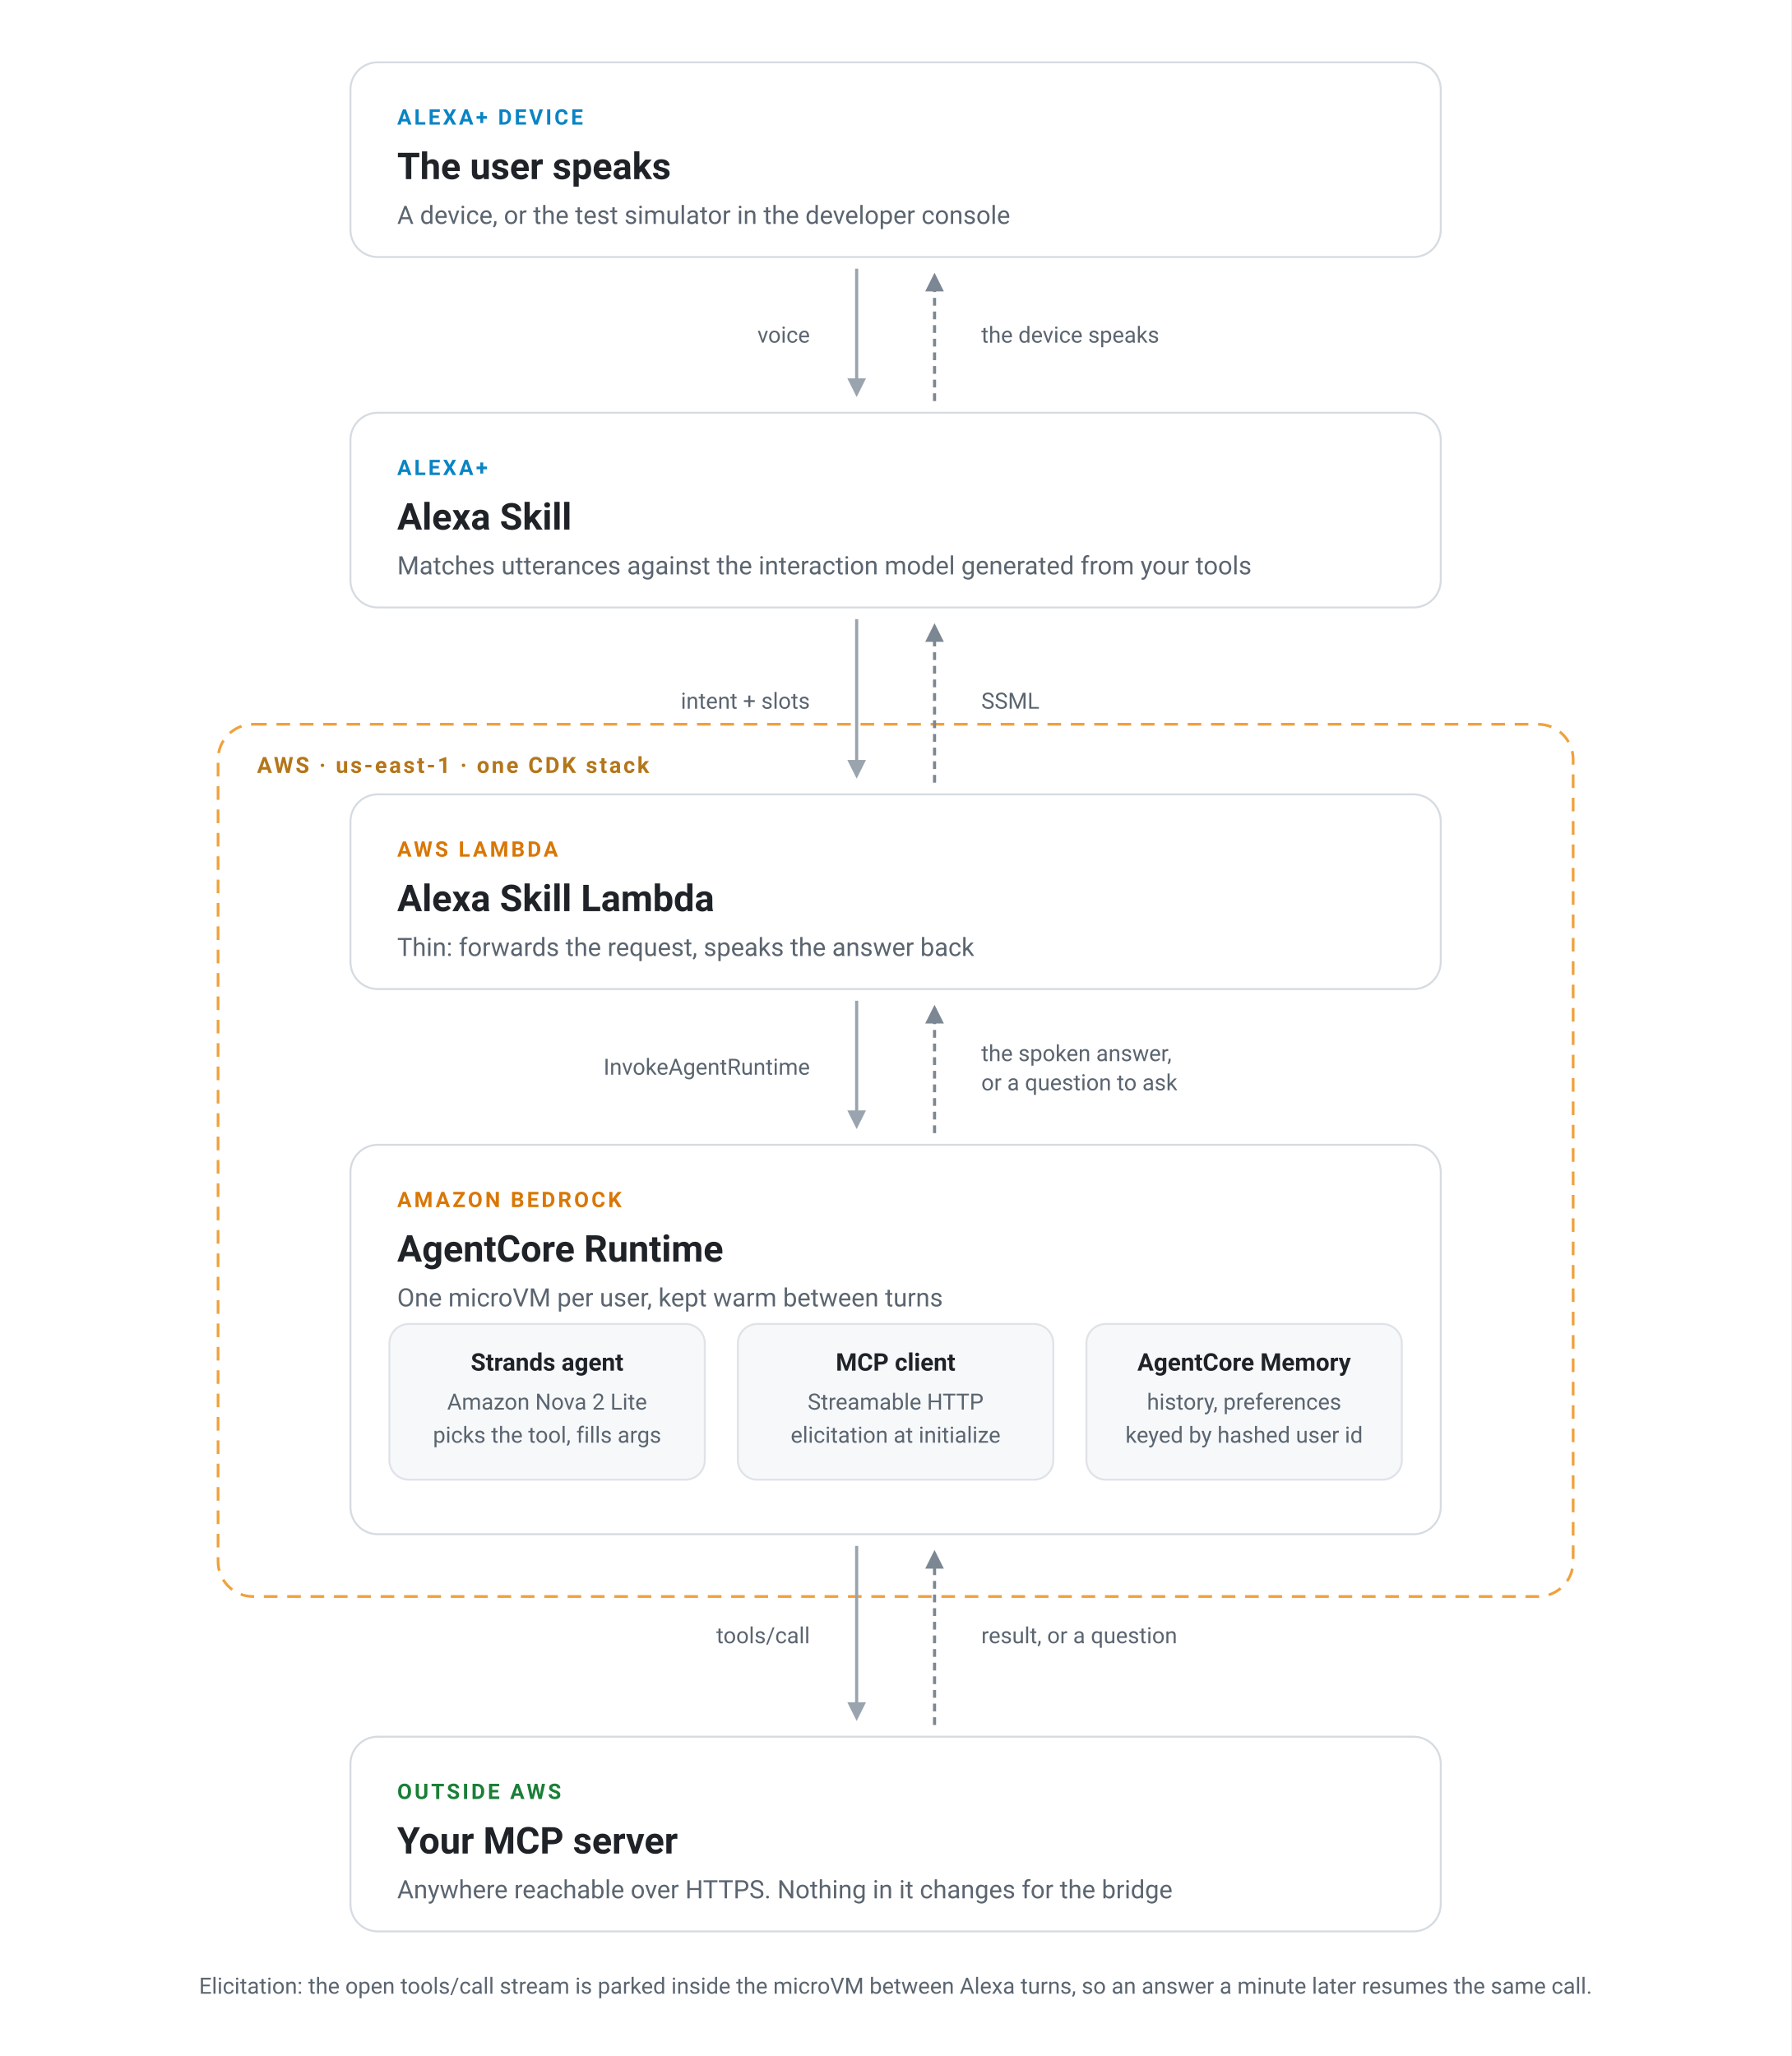
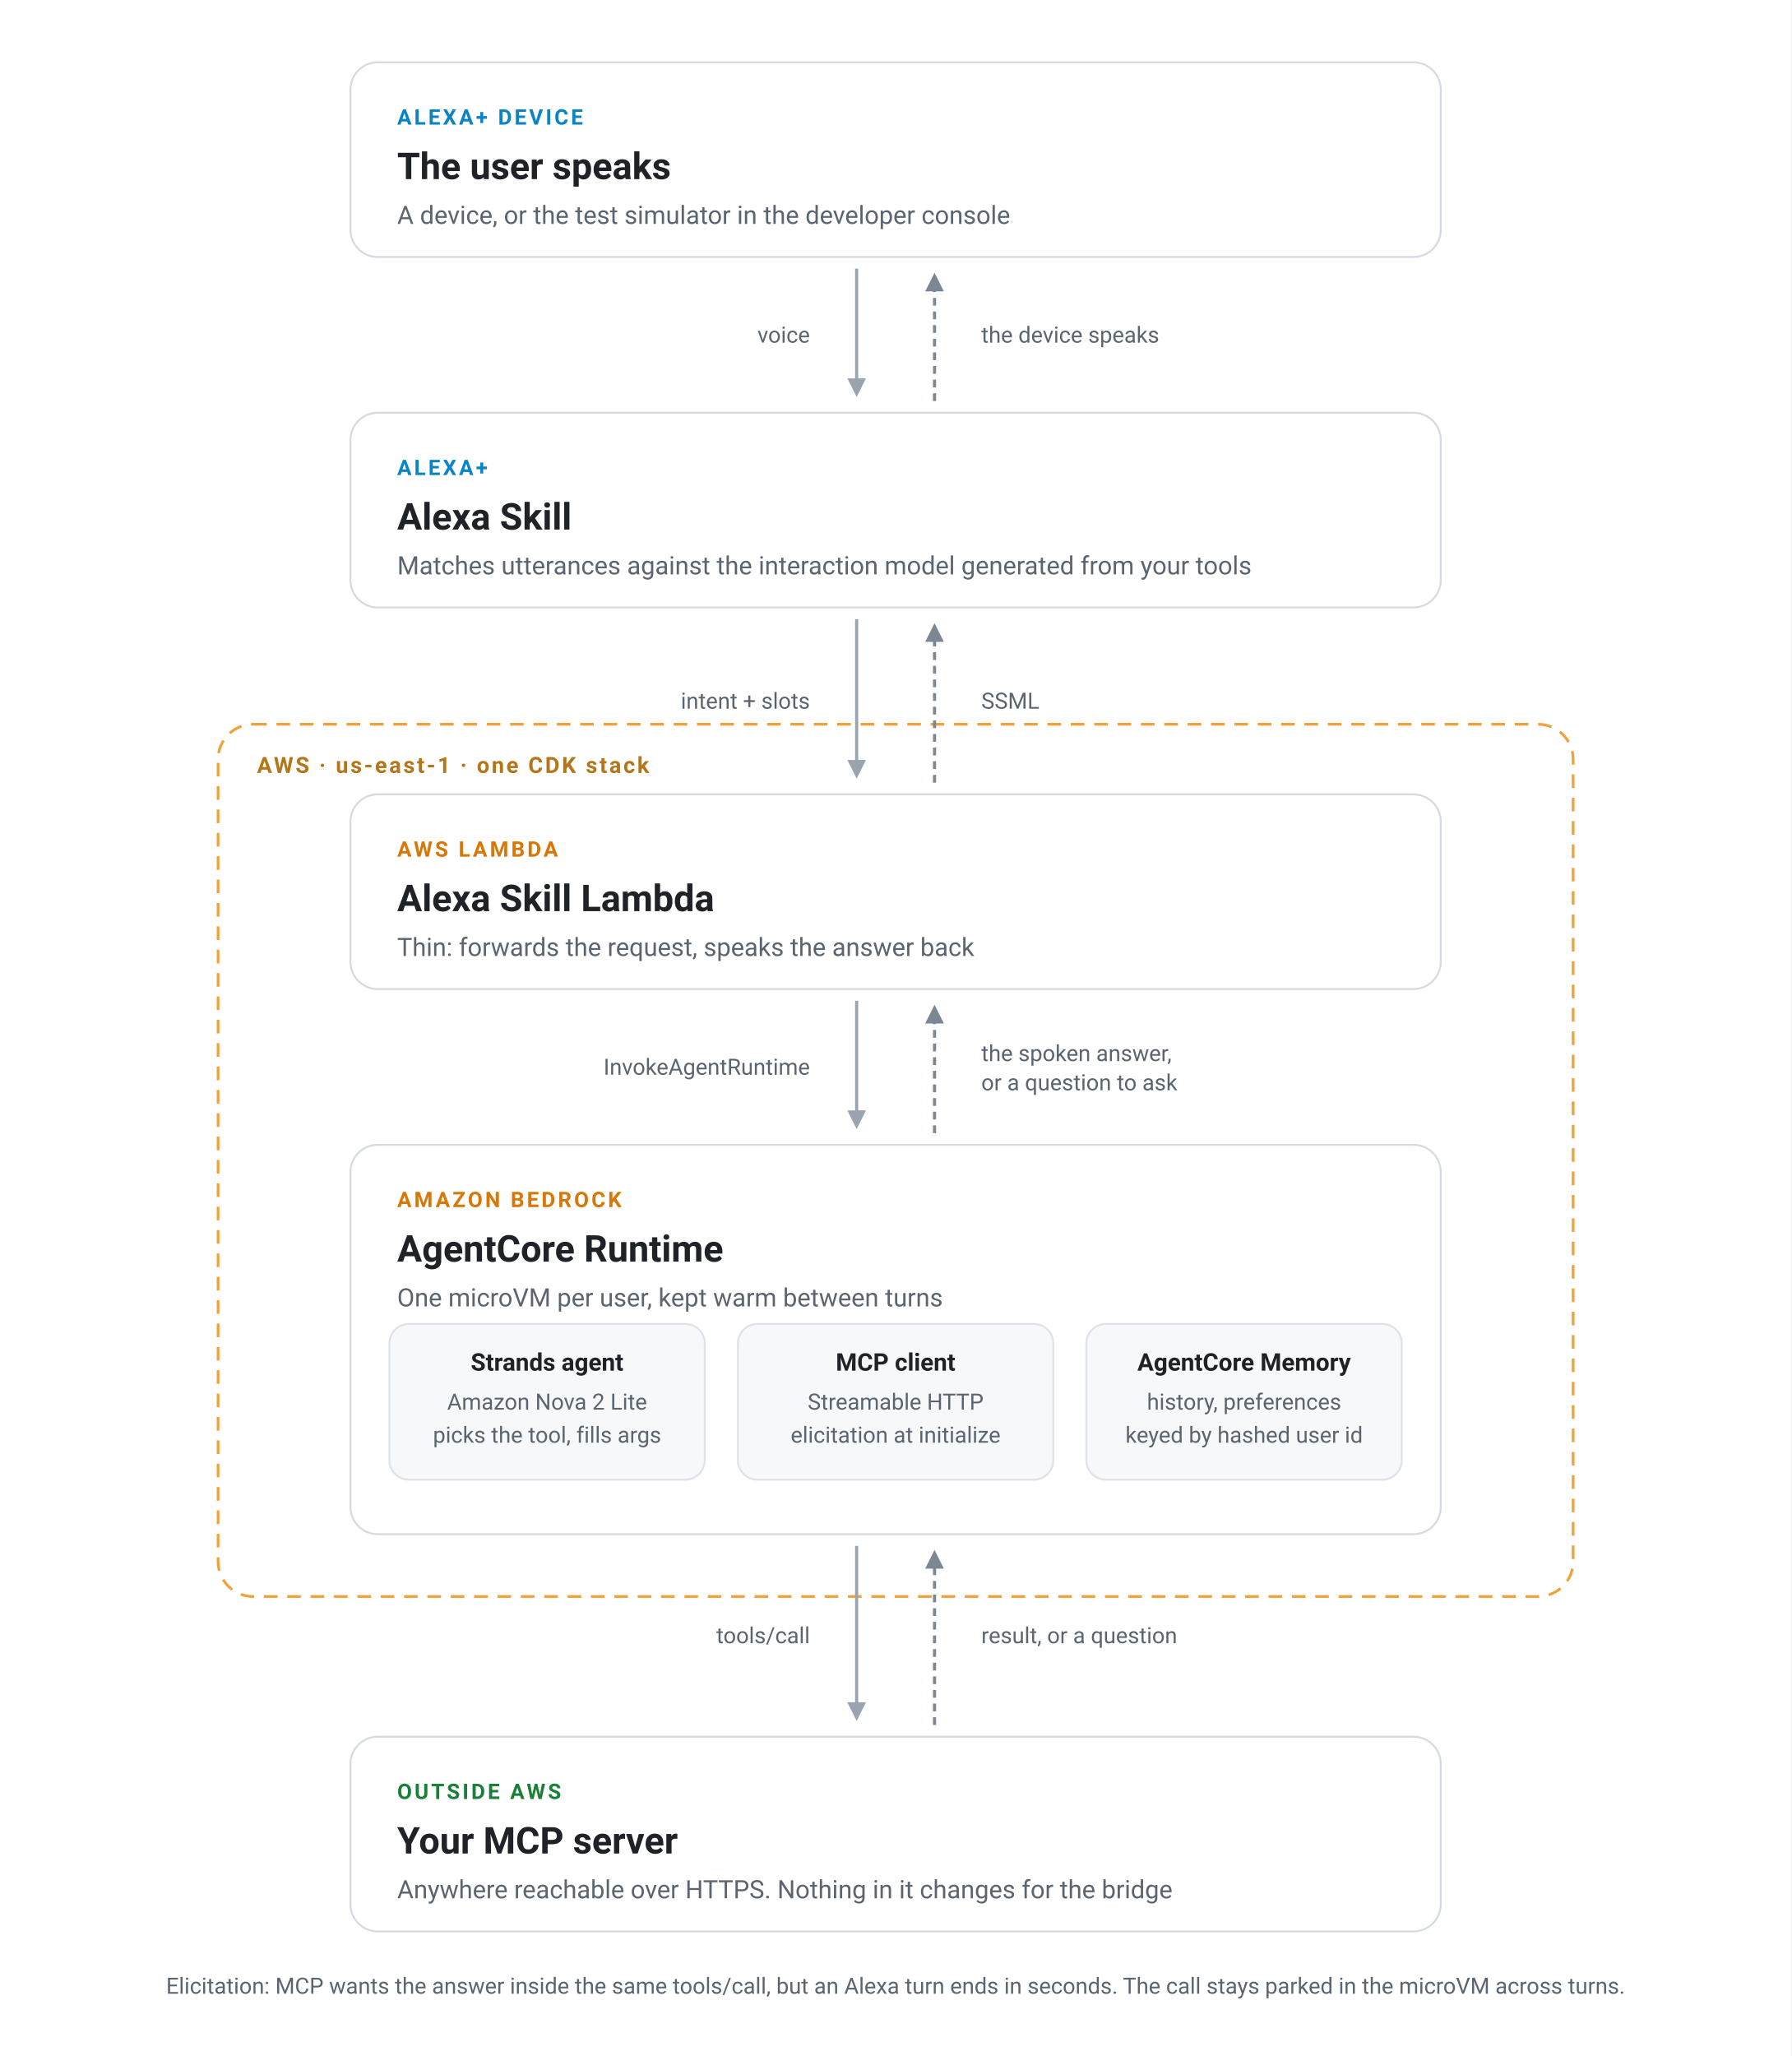
<svg xmlns="http://www.w3.org/2000/svg" viewBox="0 0 920 1056" width="920" height="1056" role="img" aria-label="One Alexa turn, top to bottom: the Alexa+ device sends voice to the Alexa Skill, which matches it to an intent and slots and calls the thin Alexa Skill Lambda. Inside AWS us-east-1 the Lambda invokes AgentCore Runtime, one microVM per user holding a Strands agent on Nova 2 Lite, an MCP client over Streamable HTTP and AgentCore Memory. It calls your MCP server, which sits outside AWS. Every step has a return arrow beside it, and the answer travels the whole way back as speech the device says.">
  <rect width="920" height="1056" fill="#ffffff" />
  <defs>
    <marker id="f" viewBox="0 0 10 10" refX="8" refY="5" markerWidth="6" markerHeight="6" orient="auto">
      <path d="M0 0 L10 5 L0 10 z" fill="#9aa4ae" />
    </marker>
    <marker id="b" viewBox="0 0 10 10" refX="8" refY="5" markerWidth="6" markerHeight="6" orient="auto">
      <path d="M0 0 L10 5 L0 10 z" fill="#7c8794" />
    </marker>
  </defs>
  <g font-family="-apple-system, BlinkMacSystemFont, 'Segoe UI', Roboto, Helvetica, Arial, sans-serif">
    <rect x="112" y="372" width="696" height="448" rx="18" fill="none" stroke="#f0a13a" stroke-dasharray="7 5" stroke-width="1.4" />
    <text x="132" y="397" font-size="11.5" font-weight="600" letter-spacing="1.1" fill="#b4761a">AWS · us-east-1 · one CDK stack</text>
    <rect x="180" y="32" width="560" height="100" rx="14" fill="#ffffff" stroke="#d5dbe1" />
    <text x="204" y="64" font-size="11" font-weight="600" letter-spacing="1.3" fill="#0a84c4">ALEXA+ DEVICE</text>
    <text x="204" y="92" font-size="19" font-weight="600" fill="#1f2328">The user speaks</text>
    <text x="204" y="115" font-size="13" fill="#5b6570">A device, or the test simulator in the developer console</text>
    <line x1="440" y1="138" x2="440" y2="202" stroke="#9aa4ae" stroke-width="1.6" marker-end="url(#f)" />
    <line x1="480" y1="206" x2="480" y2="142" stroke="#7c8794" stroke-width="1.6" stroke-dasharray="4 3" marker-end="url(#b)" />
    <text x="416" y="176" text-anchor="end" font-size="11.5" fill="#5b6570">voice</text>
    <text x="504" y="176" text-anchor="start" font-size="11.5" fill="#5b6570">the device speaks</text>
    <rect x="180" y="212" width="560" height="100" rx="14" fill="#ffffff" stroke="#d5dbe1" />
    <text x="204" y="244" font-size="11" font-weight="600" letter-spacing="1.3" fill="#0a84c4">ALEXA+</text>
    <text x="204" y="272" font-size="19" font-weight="600" fill="#1f2328">Alexa Skill</text>
    <text x="204" y="295" font-size="13" fill="#5b6570">Matches utterances against the interaction model generated from your tools</text>
    <line x1="440" y1="318" x2="440" y2="398" stroke="#9aa4ae" stroke-width="1.6" marker-end="url(#f)" />
    <line x1="480" y1="402" x2="480" y2="322" stroke="#7c8794" stroke-width="1.6" stroke-dasharray="4 3" marker-end="url(#b)" />
    <text x="416" y="364" text-anchor="end" font-size="11.5" fill="#5b6570">intent + slots</text>
    <text x="504" y="364" text-anchor="start" font-size="11.5" fill="#5b6570">SSML</text>
    <rect x="180" y="408" width="560" height="100" rx="14" fill="#ffffff" stroke="#d5dbe1" />
    <text x="204" y="440" font-size="11" font-weight="600" letter-spacing="1.3" fill="#d97706">AWS LAMBDA</text>
    <text x="204" y="468" font-size="19" font-weight="600" fill="#1f2328">Alexa Skill Lambda</text>
    <text x="204" y="491" font-size="13" fill="#5b6570">Thin: forwards the request, speaks the answer back</text>
    <line x1="440" y1="514" x2="440" y2="578" stroke="#9aa4ae" stroke-width="1.6" marker-end="url(#f)" />
    <line x1="480" y1="582" x2="480" y2="518" stroke="#7c8794" stroke-width="1.6" stroke-dasharray="4 3" marker-end="url(#b)" />
    <text x="416" y="552" text-anchor="end" font-size="11.5" fill="#5b6570">InvokeAgentRuntime</text>
    <text x="504" y="545" text-anchor="start" font-size="11.5" fill="#5b6570">the spoken answer,</text>
    <text x="504" y="560" text-anchor="start" font-size="11.5" fill="#5b6570">or a question to ask</text>
    <rect x="180" y="588" width="560" height="200" rx="14" fill="#ffffff" stroke="#d5dbe1" />
    <text x="204" y="620" font-size="11" font-weight="600" letter-spacing="1.3" fill="#d97706">AMAZON BEDROCK</text>
    <text x="204" y="648" font-size="19" font-weight="600" fill="#1f2328">AgentCore Runtime</text>
    <text x="204" y="671" font-size="13" fill="#5b6570">One microVM per user, kept warm between turns</text>
    <rect x="200" y="680" width="162" height="80" rx="10" fill="#f6f8fa" stroke="#dfe3e8" />
    <text x="281" y="704" text-anchor="middle" font-size="12.5" font-weight="600" fill="#1f2328">Strands agent</text>
    <text x="281" y="724" text-anchor="middle" font-size="11.5" fill="#5b6570">Amazon Nova 2 Lite</text>
    <text x="281" y="741" text-anchor="middle" font-size="11.5" fill="#5b6570">picks the tool, fills args</text>
    <rect x="379" y="680" width="162" height="80" rx="10" fill="#f6f8fa" stroke="#dfe3e8" />
    <text x="460" y="704" text-anchor="middle" font-size="12.5" font-weight="600" fill="#1f2328">MCP client</text>
    <text x="460" y="724" text-anchor="middle" font-size="11.5" fill="#5b6570">Streamable HTTP</text>
    <text x="460" y="741" text-anchor="middle" font-size="11.5" fill="#5b6570">elicitation at initialize</text>
    <rect x="558" y="680" width="162" height="80" rx="10" fill="#f6f8fa" stroke="#dfe3e8" />
    <text x="639" y="704" text-anchor="middle" font-size="12.5" font-weight="600" fill="#1f2328">AgentCore Memory</text>
    <text x="639" y="724" text-anchor="middle" font-size="11.5" fill="#5b6570">history, preferences</text>
    <text x="639" y="741" text-anchor="middle" font-size="11.5" fill="#5b6570">keyed by hashed user id</text>
    <line x1="440" y1="794" x2="440" y2="882" stroke="#9aa4ae" stroke-width="1.6" marker-end="url(#f)" />
    <line x1="480" y1="886" x2="480" y2="798" stroke="#7c8794" stroke-width="1.6" stroke-dasharray="4 3" marker-end="url(#b)" />
    <text x="416" y="844" text-anchor="end" font-size="11.5" fill="#5b6570">tools/call</text>
    <text x="504" y="844" text-anchor="start" font-size="11.5" fill="#5b6570">result, or a question</text>
    <rect x="180" y="892" width="560" height="100" rx="14" fill="#ffffff" stroke="#d5dbe1" />
    <text x="204" y="924" font-size="11" font-weight="600" letter-spacing="1.3" fill="#1a7f37">OUTSIDE AWS</text>
    <text x="204" y="952" font-size="19" font-weight="600" fill="#1f2328">Your MCP server</text>
    <text x="204" y="975" font-size="13" fill="#5b6570">Anywhere reachable over HTTPS. Nothing in it changes for the bridge</text>
-     <text x="460" y="1024" text-anchor="middle" font-size="11.5" fill="#5b6570">Elicitation: the open tools/call stream is parked inside the microVM between Alexa turns, so an answer a minute later resumes the same call.</text>
+     <text x="460" y="1024" text-anchor="middle" font-size="11.5" fill="#5b6570">Elicitation: MCP wants the answer inside the same tools/call, but an Alexa turn ends in seconds. The call stays parked in the microVM across turns.</text>
  </g>
</svg>
